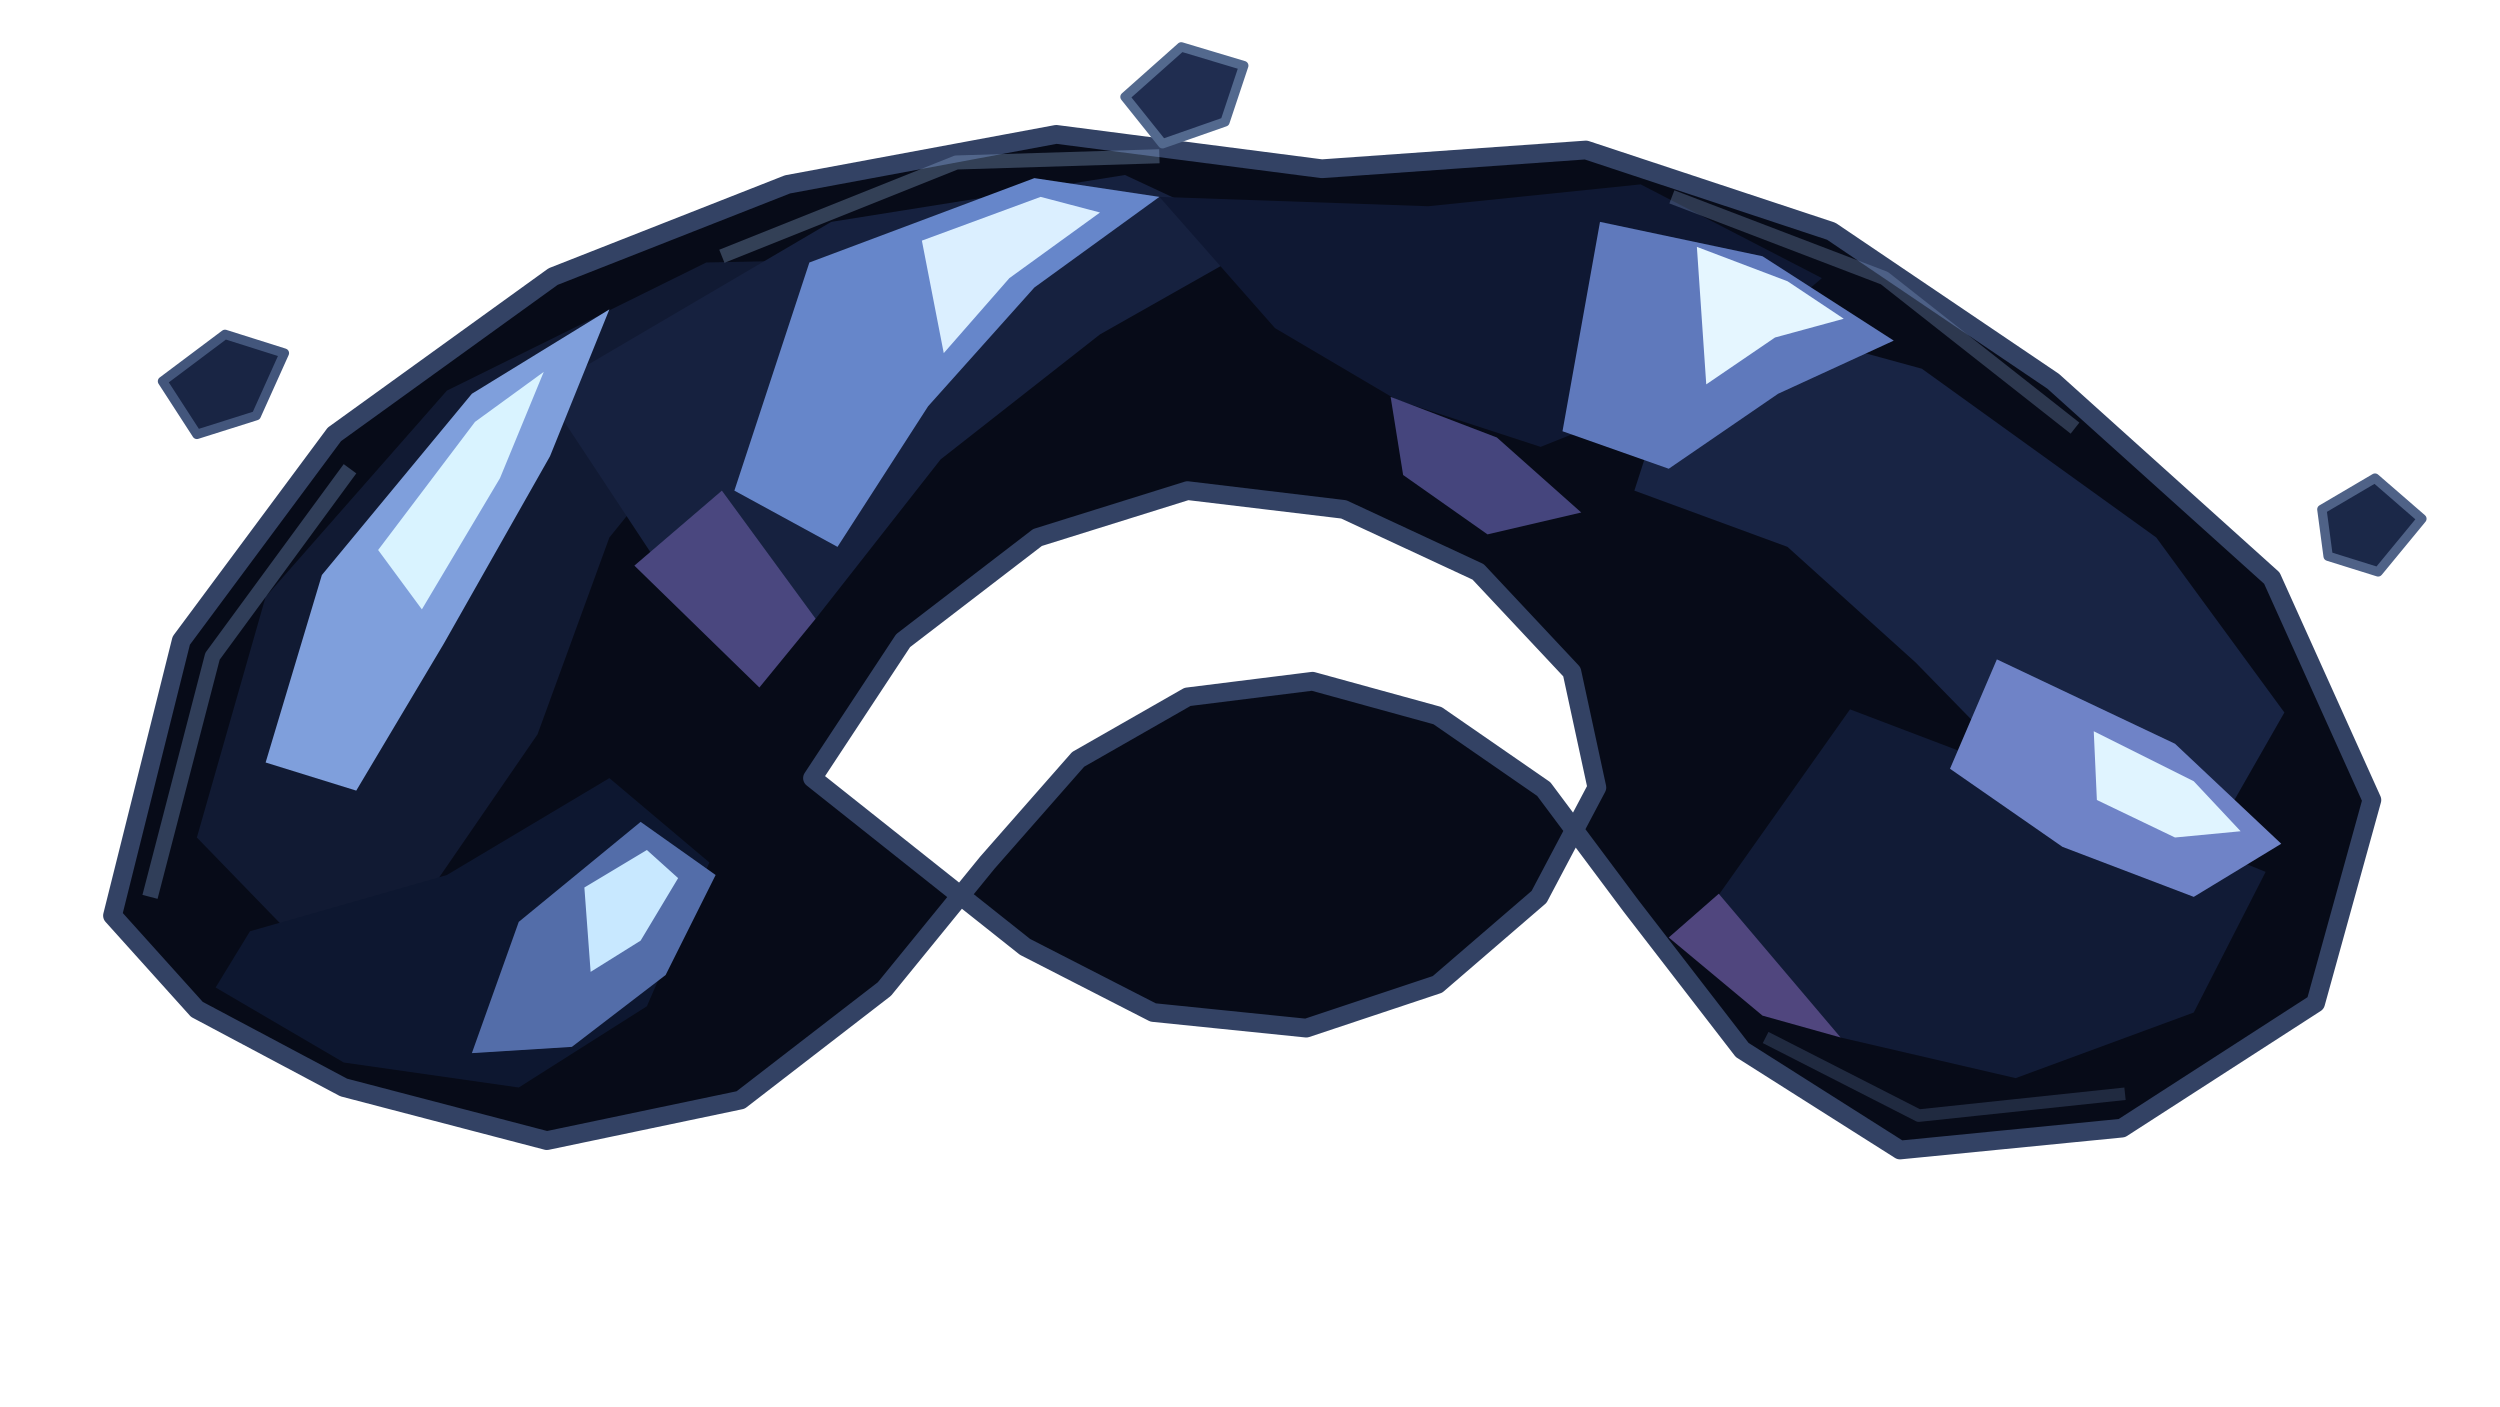
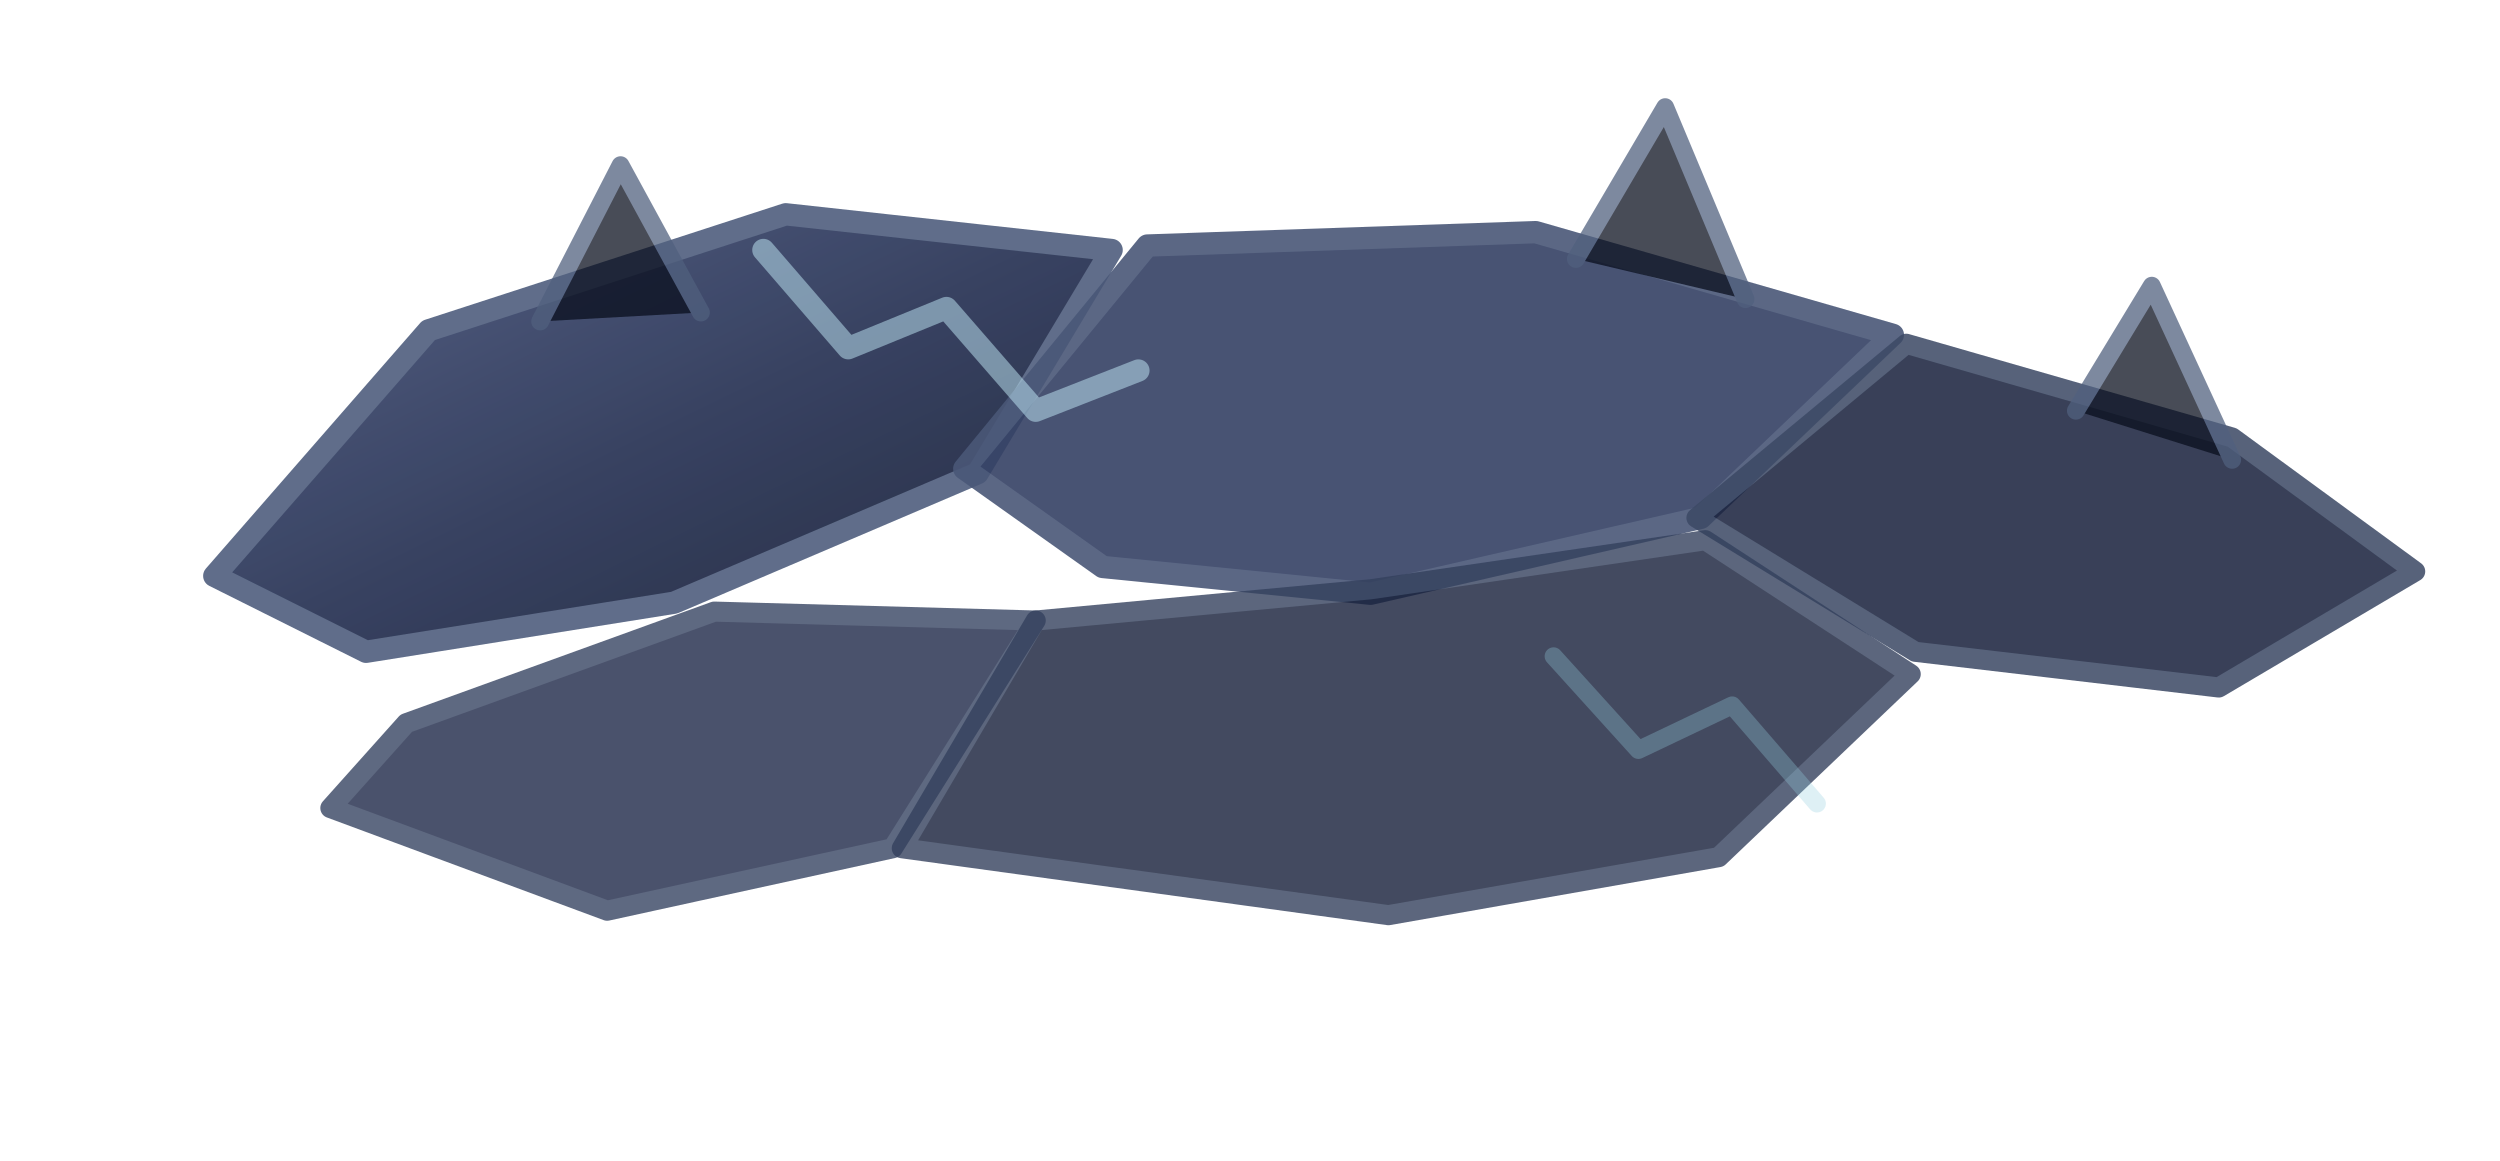
- <svg xmlns="http://www.w3.org/2000/svg" viewBox="0 0 1600 900">
-   <g fill-rule="evenodd" stroke-linejoin="round">
-     <path d="M72 586 L116 410 L214 278 L354 177 L504 118 L676 86 L846 108 L1015 96 L1172 148 L1314 244 L1454 370 L1518 512 L1482 642 L1358 722 L1216 736 L1115 672 L1044 580 L988 505 L920 458 L840 436 L760 446 L690 486 L632 552 L566 633 L474 704 L350 730 L220 696 L126 646 Z M520 498 L578 410 L664 344 L760 314 L860 326 L946 366 L1006 430 L1022 504 L985 574 L920 630 L836 658 L738 648 L656 606 L588 552 Z" fill="#070b18" stroke="#334264" stroke-width="12" />
-     <path d="M126 536 L170 382 L286 250 L452 168 L548 166 L466 250 L390 344 L344 470 L278 566 L190 602 Z" fill="#111a33" />
-     <path d="M348 250 L532 142 L720 112 L810 154 L704 214 L602 294 L522 396 L418 356 Z" fill="#16213f" />
-     <path d="M742 126 L914 132 L1050 118 L1166 178 L1086 246 L986 286 L894 256 L816 210 Z" fill="#0f1833" />
-     <path d="M1084 196 L1230 236 L1380 344 L1462 456 L1414 540 L1310 510 L1226 424 L1144 350 L1046 314 Z" fill="#182444" />
-     <path d="M1184 454 L1326 508 L1450 558 L1404 648 L1290 690 L1178 664 L1092 584 Z" fill="#111b36" />
-     <path d="M160 596 L286 560 L390 498 L454 552 L414 644 L332 696 L220 680 L138 632 Z" fill="#0d1730" />
-     <path d="M206 368 L302 252 L390 198 L352 292 L284 412 L228 506 L170 488 Z" fill="#7f9fdc" />
-     <path d="M242 352 L304 270 L348 238 L320 306 L270 390 Z" fill="#d9f3ff" />
-     <path d="M518 168 L662 114 L742 126 L662 184 L594 260 L536 350 L470 314 Z" fill="#6686ca" />
-     <path d="M590 154 L666 126 L704 136 L646 178 L604 226 Z" fill="#dbefff" />
-     <path d="M1024 142 L1128 164 L1212 218 L1138 252 L1068 300 L1000 276 Z" fill="#5f79bc" />
-     <path d="M1086 158 L1144 180 L1180 204 L1136 216 L1092 246 Z" fill="#e5f6ff" />
-     <path d="M1278 422 L1392 476 L1460 540 L1404 574 L1320 542 L1248 492 Z" fill="#6f83c7" />
-     <path d="M1340 468 L1404 500 L1434 532 L1392 536 L1342 512 Z" fill="#e0f4ff" />
-     <path d="M332 590 L410 526 L458 560 L426 624 L366 670 L302 674 Z" fill="#536da9" />
-     <path d="M374 568 L414 544 L434 562 L410 602 L378 622 Z" fill="#c8e8ff" />
-     <path d="M406 362 L462 314 L522 396 L486 440 Z" fill="#4a477f" />
-     <path d="M890 254 L958 280 L1012 328 L952 342 L898 304 Z" fill="#45457d" />
-     <path d="M1100 572 L1178 664 L1128 650 L1068 600 Z" fill="#50467e" />
-     <path d="M104 244 L144 214 L182 226 L164 266 L126 278 Z" fill="#192544" stroke="#43567c" stroke-width="6" />
-     <path d="M720 62 L756 30 L796 42 L784 78 L744 92 Z" fill="#202d50" stroke="#53698e" stroke-width="6" />
-     <path d="M1486 326 L1520 306 L1550 332 L1522 366 L1490 356 Z" fill="#1b2848" stroke="#4f6287" stroke-width="6" />
-     <path d="M96 574 L136 420 L224 300" fill="none" stroke="#7ea0d5" stroke-width="10" opacity=".34" />
-     <path d="M462 164 L612 104 L742 100" fill="none" stroke="#9bbce8" stroke-width="9" opacity=".30" />
-     <path d="M1070 126 L1206 178 L1328 274" fill="none" stroke="#91addd" stroke-width="9" opacity=".28" />
-     <path d="M1360 700 L1228 714 L1130 664" fill="none" stroke="#718dc1" stroke-width="8" opacity=".24" />
+ <svg xmlns="http://www.w3.org/2000/svg" viewBox="0 0 560 260">
+   <defs>
+     <linearGradient id="p" x1="0" y1="0" x2="1" y2="1">
+       <stop stop-color="#48557d" />
+       <stop offset=".5" stop-color="#273254" />
+       <stop offset="1" stop-color="#11182f" />
+     </linearGradient>
+   </defs>
+   <g stroke-linejoin="round" stroke-linecap="round">
+     <path d="M48 129 96 74 176 48 249 56 219 106 151 135 82 146Z" fill="url(#p)" stroke="#526180" stroke-width="5" opacity=".92" />
+     <path d="M216 105 257 55 344 52 424 75 381 116 307 133 247 127Z" fill="#344064" stroke="#495777" stroke-width="5" opacity=".9" />
+     <path d="M380 116 427 77 500 98 541 128 497 154 429 146Z" fill="#19223e" stroke="#3c4965" stroke-width="4.5" opacity=".86" />
+     <path d="M91 162 160 137 232 139 200 190 136 204 74 181Z" fill="#222c4c" stroke="#3b4865" stroke-width="4.5" opacity=".82" />
+     <path d="M232 139 307 132 382 121 428 151 385 192 311 205 202 190Z" fill="#141d38" stroke="#33405d" stroke-width="4.5" opacity=".8" />
+     <path d="M171 56 190 78 212 69 232 92 255 83" fill="none" stroke="#c9f3ff" stroke-width="5" opacity=".48" />
+     <path d="M348 147 367 168 388 158 407 180" fill="none" stroke="#95cfdf" stroke-width="4" opacity=".31" />
+     <path d="M121 72 139 37 157 70M353 58 373 24 391 67M465 92 482 64 500 103" fill="#080d1c" stroke="#50607e" stroke-width="4" opacity=".74" />
  </g>
</svg>
